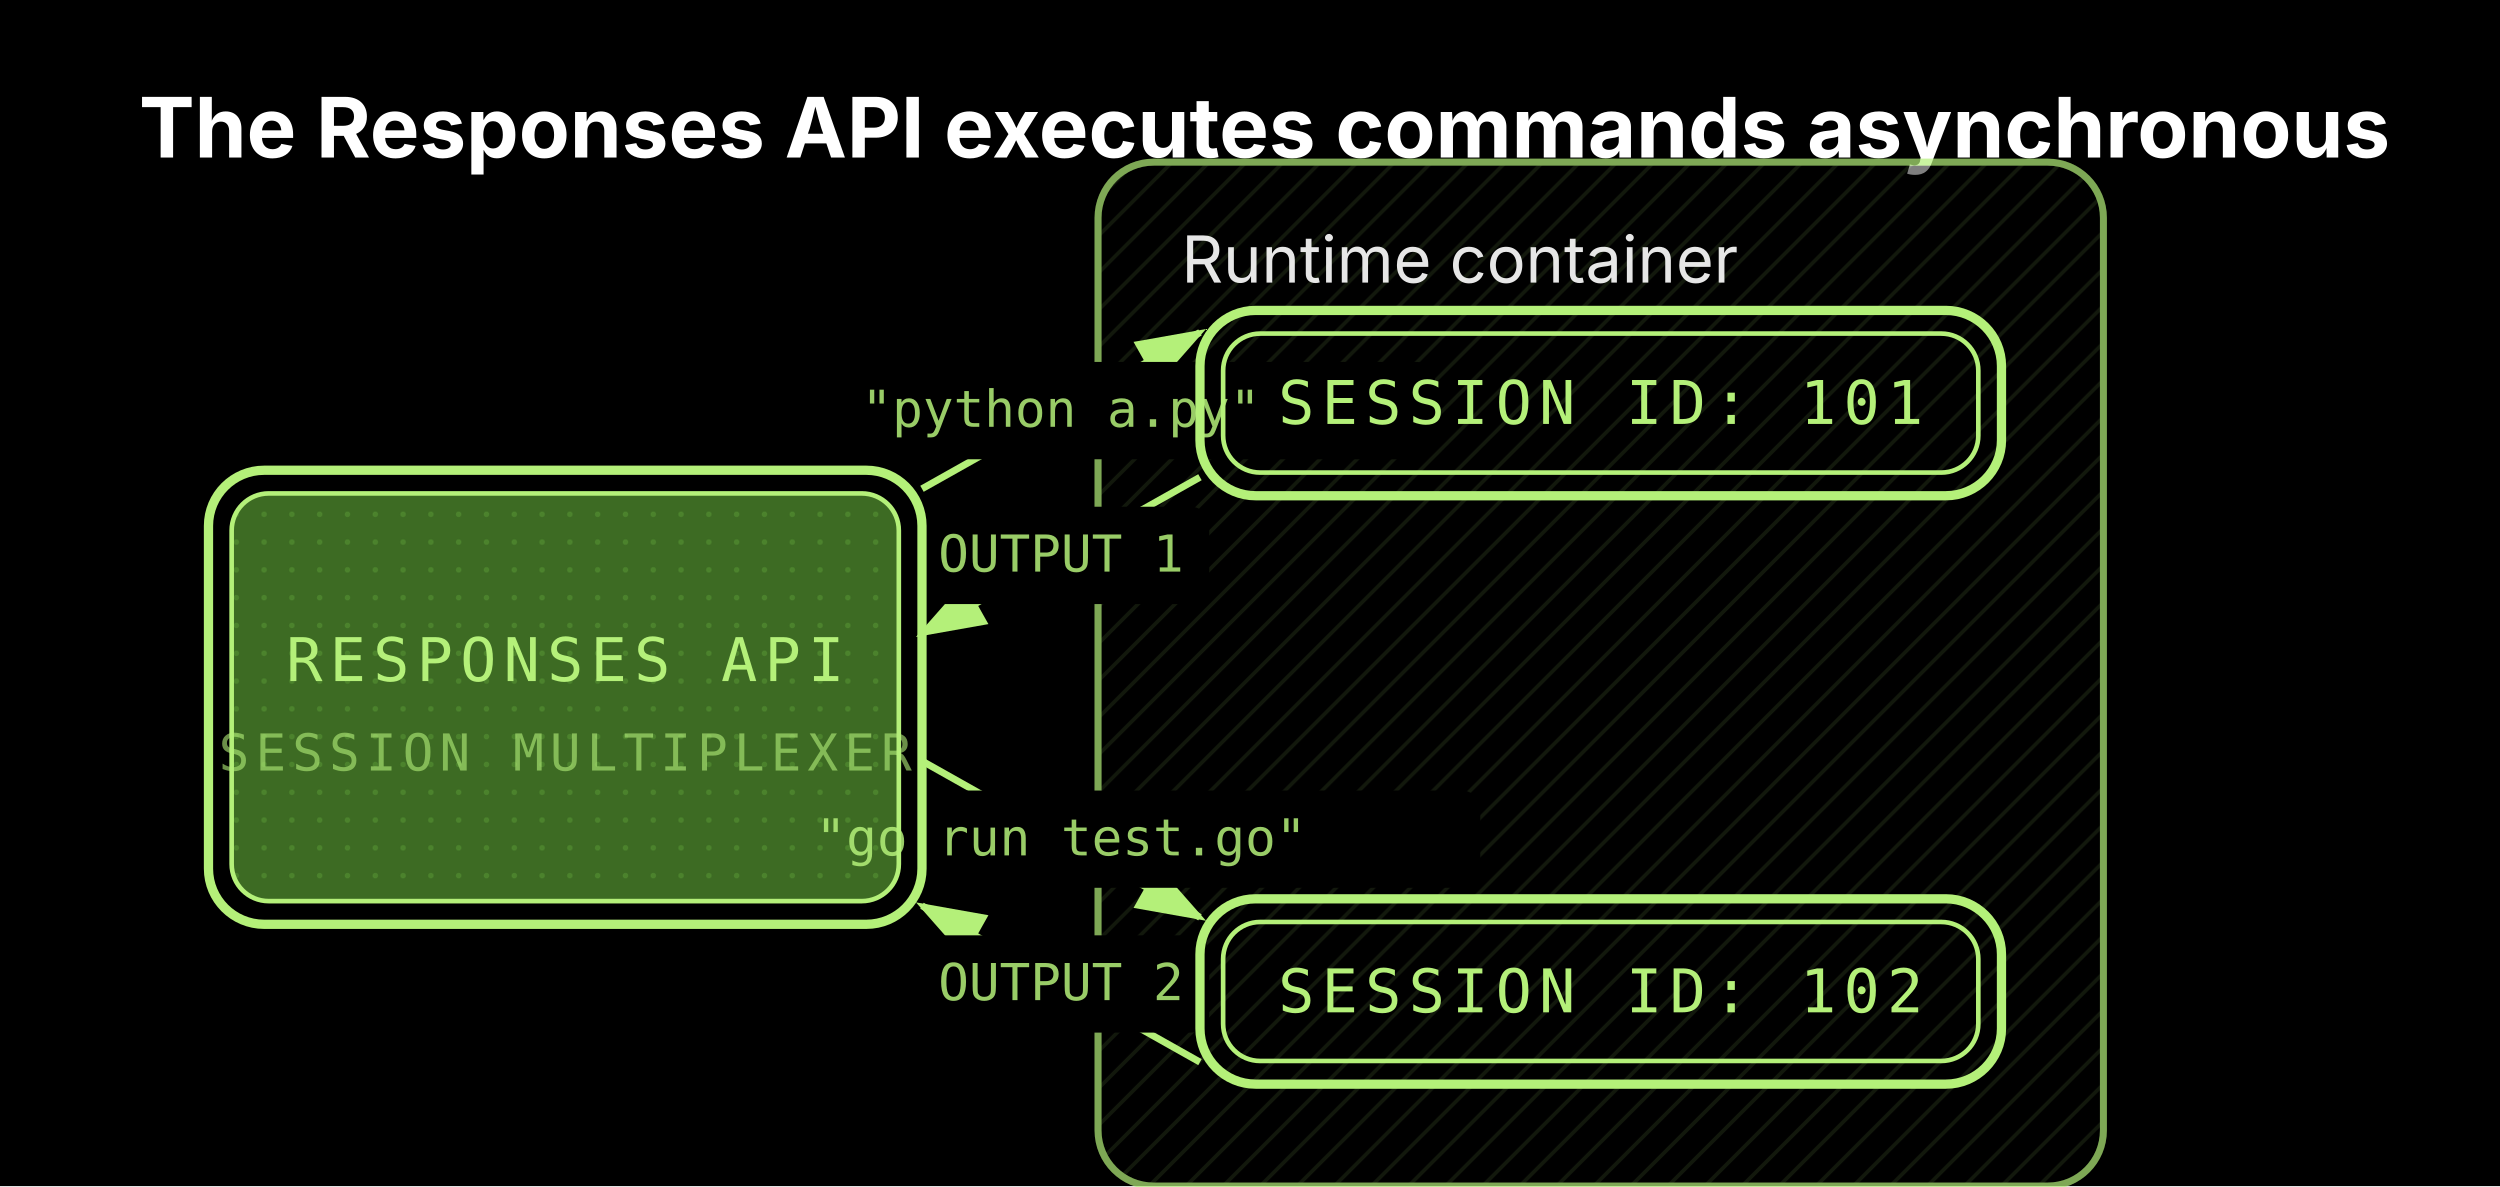
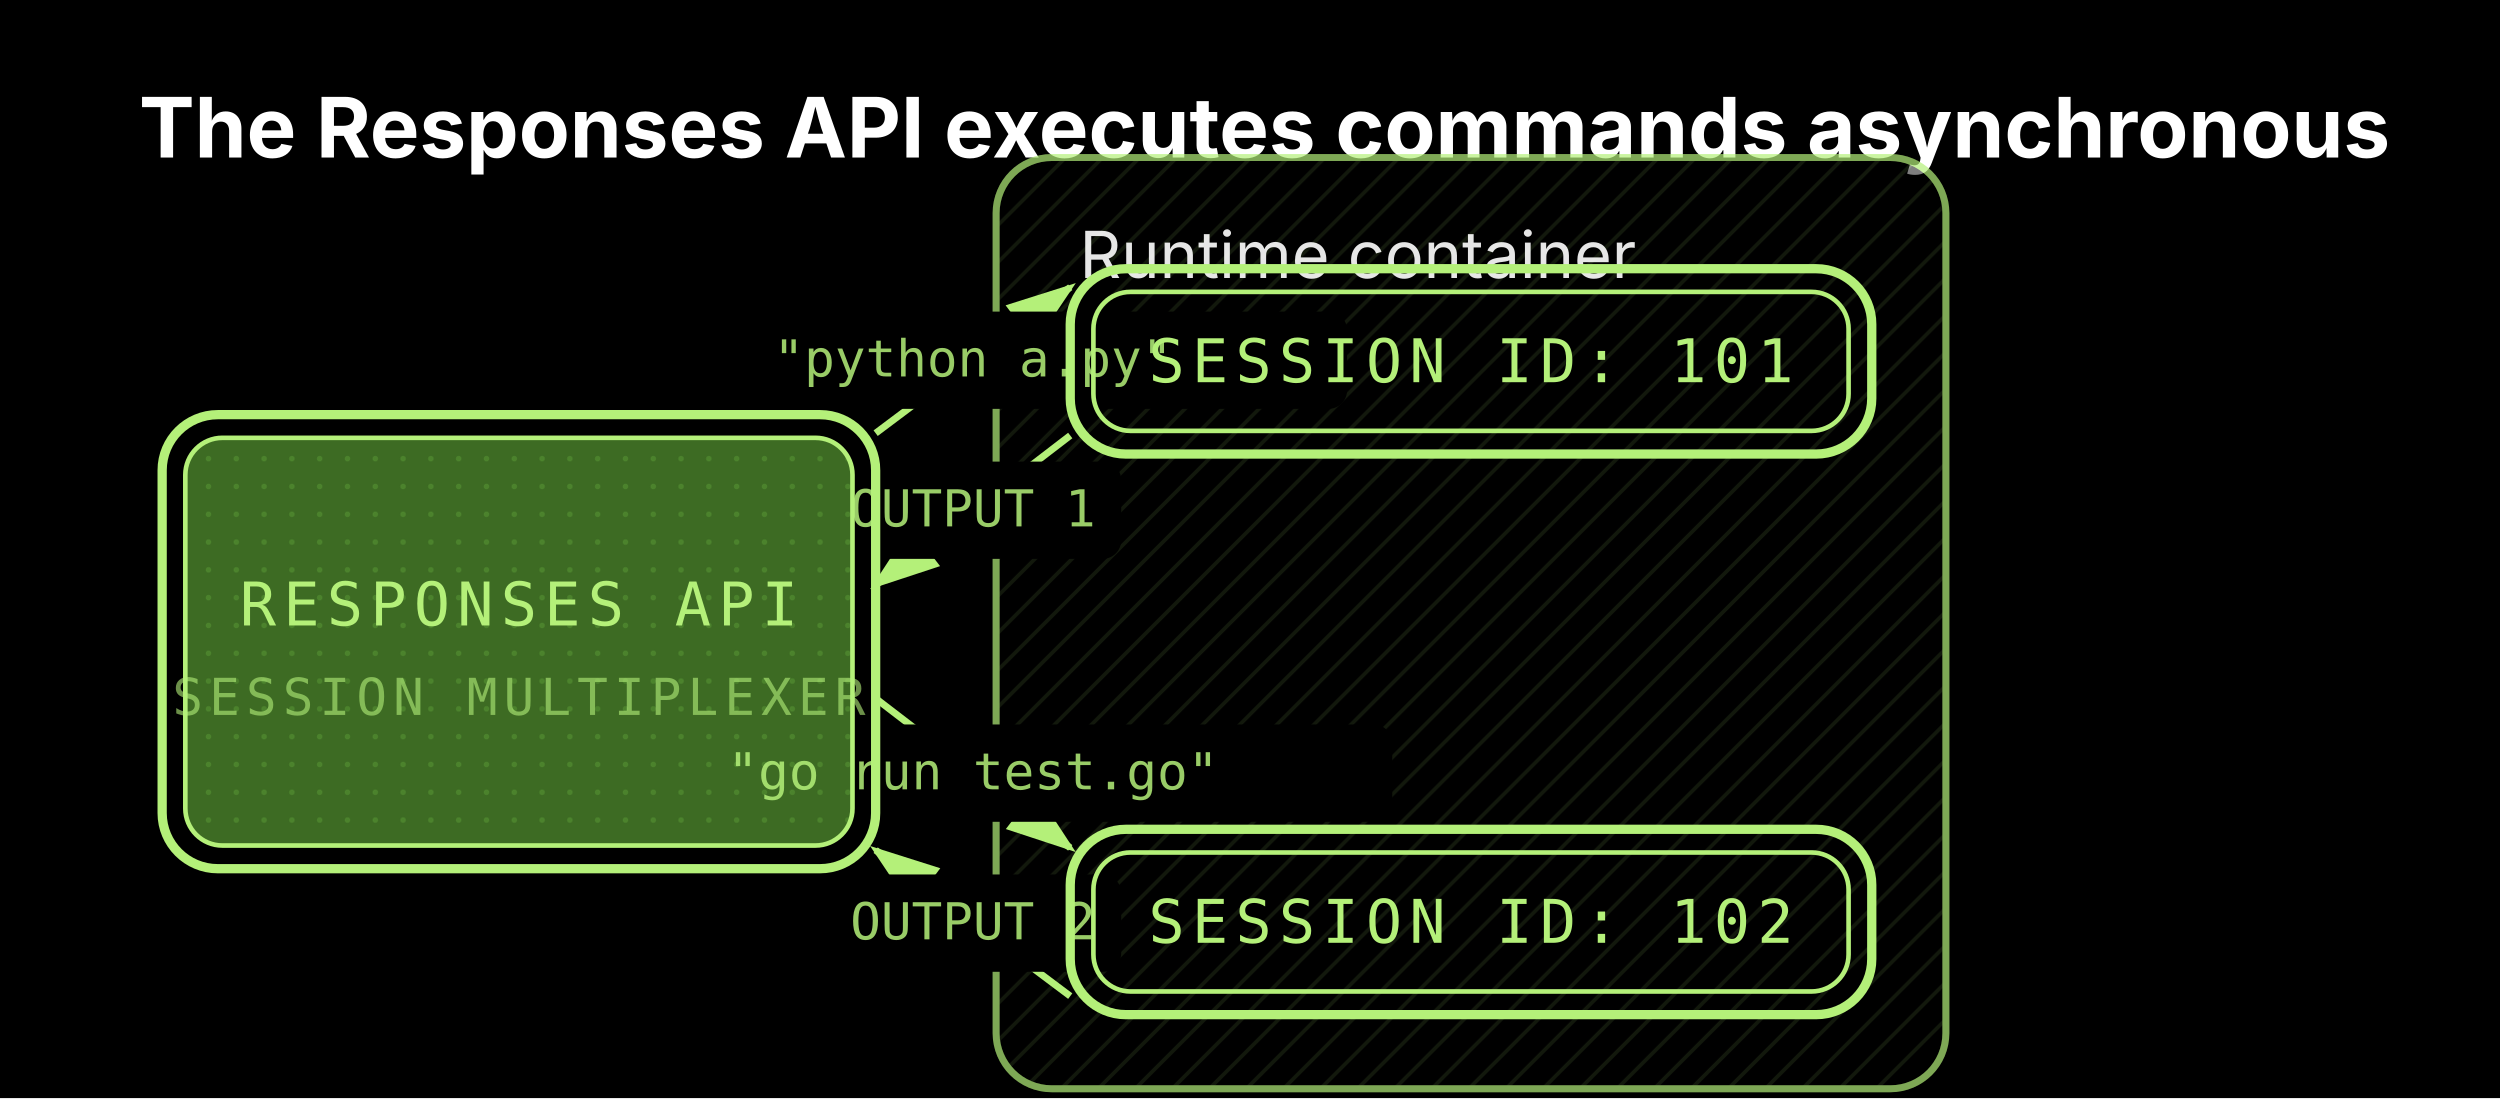
- <svg xmlns="http://www.w3.org/2000/svg" viewBox="0 0 539.6 256" width="539.6" height="256">
+ <svg xmlns="http://www.w3.org/2000/svg" viewBox="0 0 539.6 237" width="539.6" height="237">
  <defs>
    <pattern id="dotgrid" width="8" height="8" patternUnits="userSpaceOnUse">
      <rect width="8" height="8" fill="#000000" />
      <circle cx="4" cy="4" r="0.8" fill="#b4f079" opacity="0.7" />
    </pattern>
    <pattern id="crosshatch" width="8" height="8" patternUnits="userSpaceOnUse">
      <rect width="8" height="8" fill="#000000" />
      <path d="M0 8L8 0M-1 1L1 -1M7 9L9 7" stroke="#b4f079" stroke-width="0.8" opacity="0.2" />
    </pattern>
    <pattern id="hero" width="6" height="6" patternUnits="userSpaceOnUse">
      <rect width="6" height="6" fill="#3d6b23" />
      <circle cx="3" cy="3" r="0.6" fill="#5a9a35" opacity="0.5" />
    </pattern>
    <marker id="arrowhead" markerWidth="10" markerHeight="7" refX="9" refY="3.5" orient="auto" markerUnits="strokeWidth">
      <polygon points="0 0, 10 3.5, 0 7" fill="#b4f079" />
    </marker>
    <marker id="arrowhead-reverse" markerWidth="10" markerHeight="7" refX="1" refY="3.5" orient="auto" markerUnits="strokeWidth">
      <polygon points="10 0, 0 3.5, 10 7" fill="#b4f079" />
    </marker>
  </defs>
  <rect width="100%" height="100%" fill="#000000" />
  <g class="diagram">
    <text x="30" y="34" font-family="'Inter', 'Helvetica Neue', Arial, sans-serif" font-size="18" fill="#ffffff" font-weight="700">The Responses API executes commands asynchronous</text>
-     <rect x="237" y="35" width="217" height="221" rx="12" fill="url(#crosshatch)" stroke="#b4f079" stroke-width="1.5" opacity="0.5" />
-     <rect x="237" y="35" width="217" height="221" rx="12" fill="none" stroke="#b4f079" stroke-width="1.5" opacity="0.4" />
-     <text x="255" y="61" font-family="'Inter', 'Helvetica Neue', Arial, sans-serif" font-size="14" fill="#ffffff" opacity="0.9">Runtime container</text>
-     <line x1="199" y1="105.5" x2="259" y2="71.75" stroke="#b4f079" stroke-width="1.5" marker-end="url(#arrowhead)" />
-     <line x1="259" y1="103" x2="199" y2="136.75" stroke="#b4f079" stroke-width="1.5" marker-end="url(#arrowhead)" />
-     <line x1="199" y1="164.25" x2="259" y2="198" stroke="#b4f079" stroke-width="1.5" marker-end="url(#arrowhead)" />
-     <line x1="259" y1="229.25" x2="199" y2="195.5" stroke="#b4f079" stroke-width="1.5" marker-end="url(#arrowhead)" />
-     <rect x="148.25" y="78.125" width="161.5" height="21" rx="4" fill="#000000" />
-     <rect x="197" y="109.375" width="64" height="21" rx="4" fill="#000000" />
-     <rect x="138.5" y="170.625" width="181" height="21" rx="4" fill="#000000" />
-     <rect x="197" y="201.875" width="64" height="21" rx="4" fill="#000000" />
-     <rect x="45" y="101.5" width="154" height="98" rx="12" fill="none" stroke="#b4f079" stroke-width="2" />
-     <rect x="50" y="106.5" width="144" height="88" rx="8" fill="url(#hero)" stroke="#b4f079" stroke-width="1" />
-     <text x="122" y="142.5" font-family="'JetBrains Mono', 'Fira Code', 'SF Mono', 'Cascadia Code', monospace" font-size="13" fill="#b4f079" text-anchor="middle" dominant-baseline="central" letter-spacing="0.12em">RESPONSES API</text>
-     <text x="122" y="162.5" font-family="'JetBrains Mono', 'Fira Code', 'SF Mono', 'Cascadia Code', monospace" font-size="11" fill="#b4f079" opacity="0.6" text-anchor="middle" dominant-baseline="central" letter-spacing="0.12em">SESSION MULTIPLEXER</text>
-     <rect x="259" y="67" width="173" height="40" rx="12" fill="none" stroke="#b4f079" stroke-width="2" />
-     <rect x="264" y="72" width="163" height="30" rx="8" fill="transparent" stroke="#b4f079" stroke-width="1" />
-     <text x="345.5" y="87" font-family="'JetBrains Mono', 'Fira Code', 'SF Mono', 'Cascadia Code', monospace" font-size="13" fill="#b4f079" text-anchor="middle" dominant-baseline="central" letter-spacing="0.12em">SESSION ID: 101</text>
-     <rect x="259" y="194" width="173" height="40" rx="12" fill="none" stroke="#b4f079" stroke-width="2" />
-     <rect x="264" y="199" width="163" height="30" rx="8" fill="transparent" stroke="#b4f079" stroke-width="1" />
-     <text x="345.5" y="214" font-family="'JetBrains Mono', 'Fira Code', 'SF Mono', 'Cascadia Code', monospace" font-size="13" fill="#b4f079" text-anchor="middle" dominant-baseline="central" letter-spacing="0.12em">SESSION ID: 102</text>
-     <text x="229" y="92.125" font-family="'JetBrains Mono', 'Fira Code', 'SF Mono', 'Cascadia Code', monospace" font-size="11" fill="#b4f079" opacity="0.85" text-anchor="middle">"python a.py"</text>
-     <text x="229" y="123.375" font-family="'JetBrains Mono', 'Fira Code', 'SF Mono', 'Cascadia Code', monospace" font-size="11" fill="#b4f079" opacity="0.85" text-anchor="middle">OUTPUT 1</text>
-     <text x="229" y="184.625" font-family="'JetBrains Mono', 'Fira Code', 'SF Mono', 'Cascadia Code', monospace" font-size="11" fill="#b4f079" opacity="0.85" text-anchor="middle">"go run test.go"</text>
-     <text x="229" y="215.875" font-family="'JetBrains Mono', 'Fira Code', 'SF Mono', 'Cascadia Code', monospace" font-size="11" fill="#b4f079" opacity="0.85" text-anchor="middle">OUTPUT 2</text>
+     <rect x="215" y="34" width="205" height="201" rx="12" fill="url(#crosshatch)" stroke="#b4f079" stroke-width="1.5" opacity="0.5" />
+     <rect x="215" y="34" width="205" height="201" rx="12" fill="none" stroke="#b4f079" stroke-width="1.5" opacity="0.4" />
+     <text x="233" y="60" font-family="'Inter', 'Helvetica Neue', Arial, sans-serif" font-size="14" fill="#ffffff" opacity="0.9">Runtime container</text>
+     <line x1="189" y1="93.5" x2="231" y2="62" stroke="#b4f079" stroke-width="1.5" marker-end="url(#arrowhead)" />
+     <line x1="231" y1="94" x2="189" y2="126.25" stroke="#b4f079" stroke-width="1.5" marker-end="url(#arrowhead)" />
+     <line x1="189" y1="150.75" x2="231" y2="183" stroke="#b4f079" stroke-width="1.5" marker-end="url(#arrowhead)" />
+     <line x1="231" y1="215" x2="189" y2="183.5" stroke="#b4f079" stroke-width="1.5" marker-end="url(#arrowhead)" />
+     <rect x="129.25" y="67.25" width="161.5" height="21" rx="4" fill="#000000" />
+     <rect x="178" y="99.625" width="64" height="21" rx="4" fill="#000000" />
+     <rect x="119.5" y="156.375" width="181" height="21" rx="4" fill="#000000" />
+     <rect x="178" y="188.75" width="64" height="21" rx="4" fill="#000000" />
+     <rect x="35" y="89.5" width="154" height="98" rx="12" fill="none" stroke="#b4f079" stroke-width="2" />
+     <rect x="40" y="94.5" width="144" height="88" rx="8" fill="url(#hero)" stroke="#b4f079" stroke-width="1" />
+     <text x="112" y="130.5" font-family="'JetBrains Mono', 'Fira Code', 'SF Mono', 'Cascadia Code', monospace" font-size="13" fill="#b4f079" text-anchor="middle" dominant-baseline="central" letter-spacing="0.12em">RESPONSES API</text>
+     <text x="112" y="150.5" font-family="'JetBrains Mono', 'Fira Code', 'SF Mono', 'Cascadia Code', monospace" font-size="11" fill="#b4f079" opacity="0.6" text-anchor="middle" dominant-baseline="central" letter-spacing="0.12em">SESSION MULTIPLEXER</text>
+     <rect x="231" y="58" width="173" height="40" rx="12" fill="none" stroke="#b4f079" stroke-width="2" />
+     <rect x="236" y="63" width="163" height="30" rx="8" fill="transparent" stroke="#b4f079" stroke-width="1" />
+     <text x="317.5" y="78" font-family="'JetBrains Mono', 'Fira Code', 'SF Mono', 'Cascadia Code', monospace" font-size="13" fill="#b4f079" text-anchor="middle" dominant-baseline="central" letter-spacing="0.12em">SESSION ID: 101</text>
+     <rect x="231" y="179" width="173" height="40" rx="12" fill="none" stroke="#b4f079" stroke-width="2" />
+     <rect x="236" y="184" width="163" height="30" rx="8" fill="transparent" stroke="#b4f079" stroke-width="1" />
+     <text x="317.5" y="199" font-family="'JetBrains Mono', 'Fira Code', 'SF Mono', 'Cascadia Code', monospace" font-size="13" fill="#b4f079" text-anchor="middle" dominant-baseline="central" letter-spacing="0.12em">SESSION ID: 102</text>
+     <text x="210" y="81.25" font-family="'JetBrains Mono', 'Fira Code', 'SF Mono', 'Cascadia Code', monospace" font-size="11" fill="#b4f079" opacity="0.85" text-anchor="middle">"python a.py"</text>
+     <text x="210" y="113.625" font-family="'JetBrains Mono', 'Fira Code', 'SF Mono', 'Cascadia Code', monospace" font-size="11" fill="#b4f079" opacity="0.85" text-anchor="middle">OUTPUT 1</text>
+     <text x="210" y="170.375" font-family="'JetBrains Mono', 'Fira Code', 'SF Mono', 'Cascadia Code', monospace" font-size="11" fill="#b4f079" opacity="0.85" text-anchor="middle">"go run test.go"</text>
+     <text x="210" y="202.75" font-family="'JetBrains Mono', 'Fira Code', 'SF Mono', 'Cascadia Code', monospace" font-size="11" fill="#b4f079" opacity="0.85" text-anchor="middle">OUTPUT 2</text>
  </g>
</svg>
